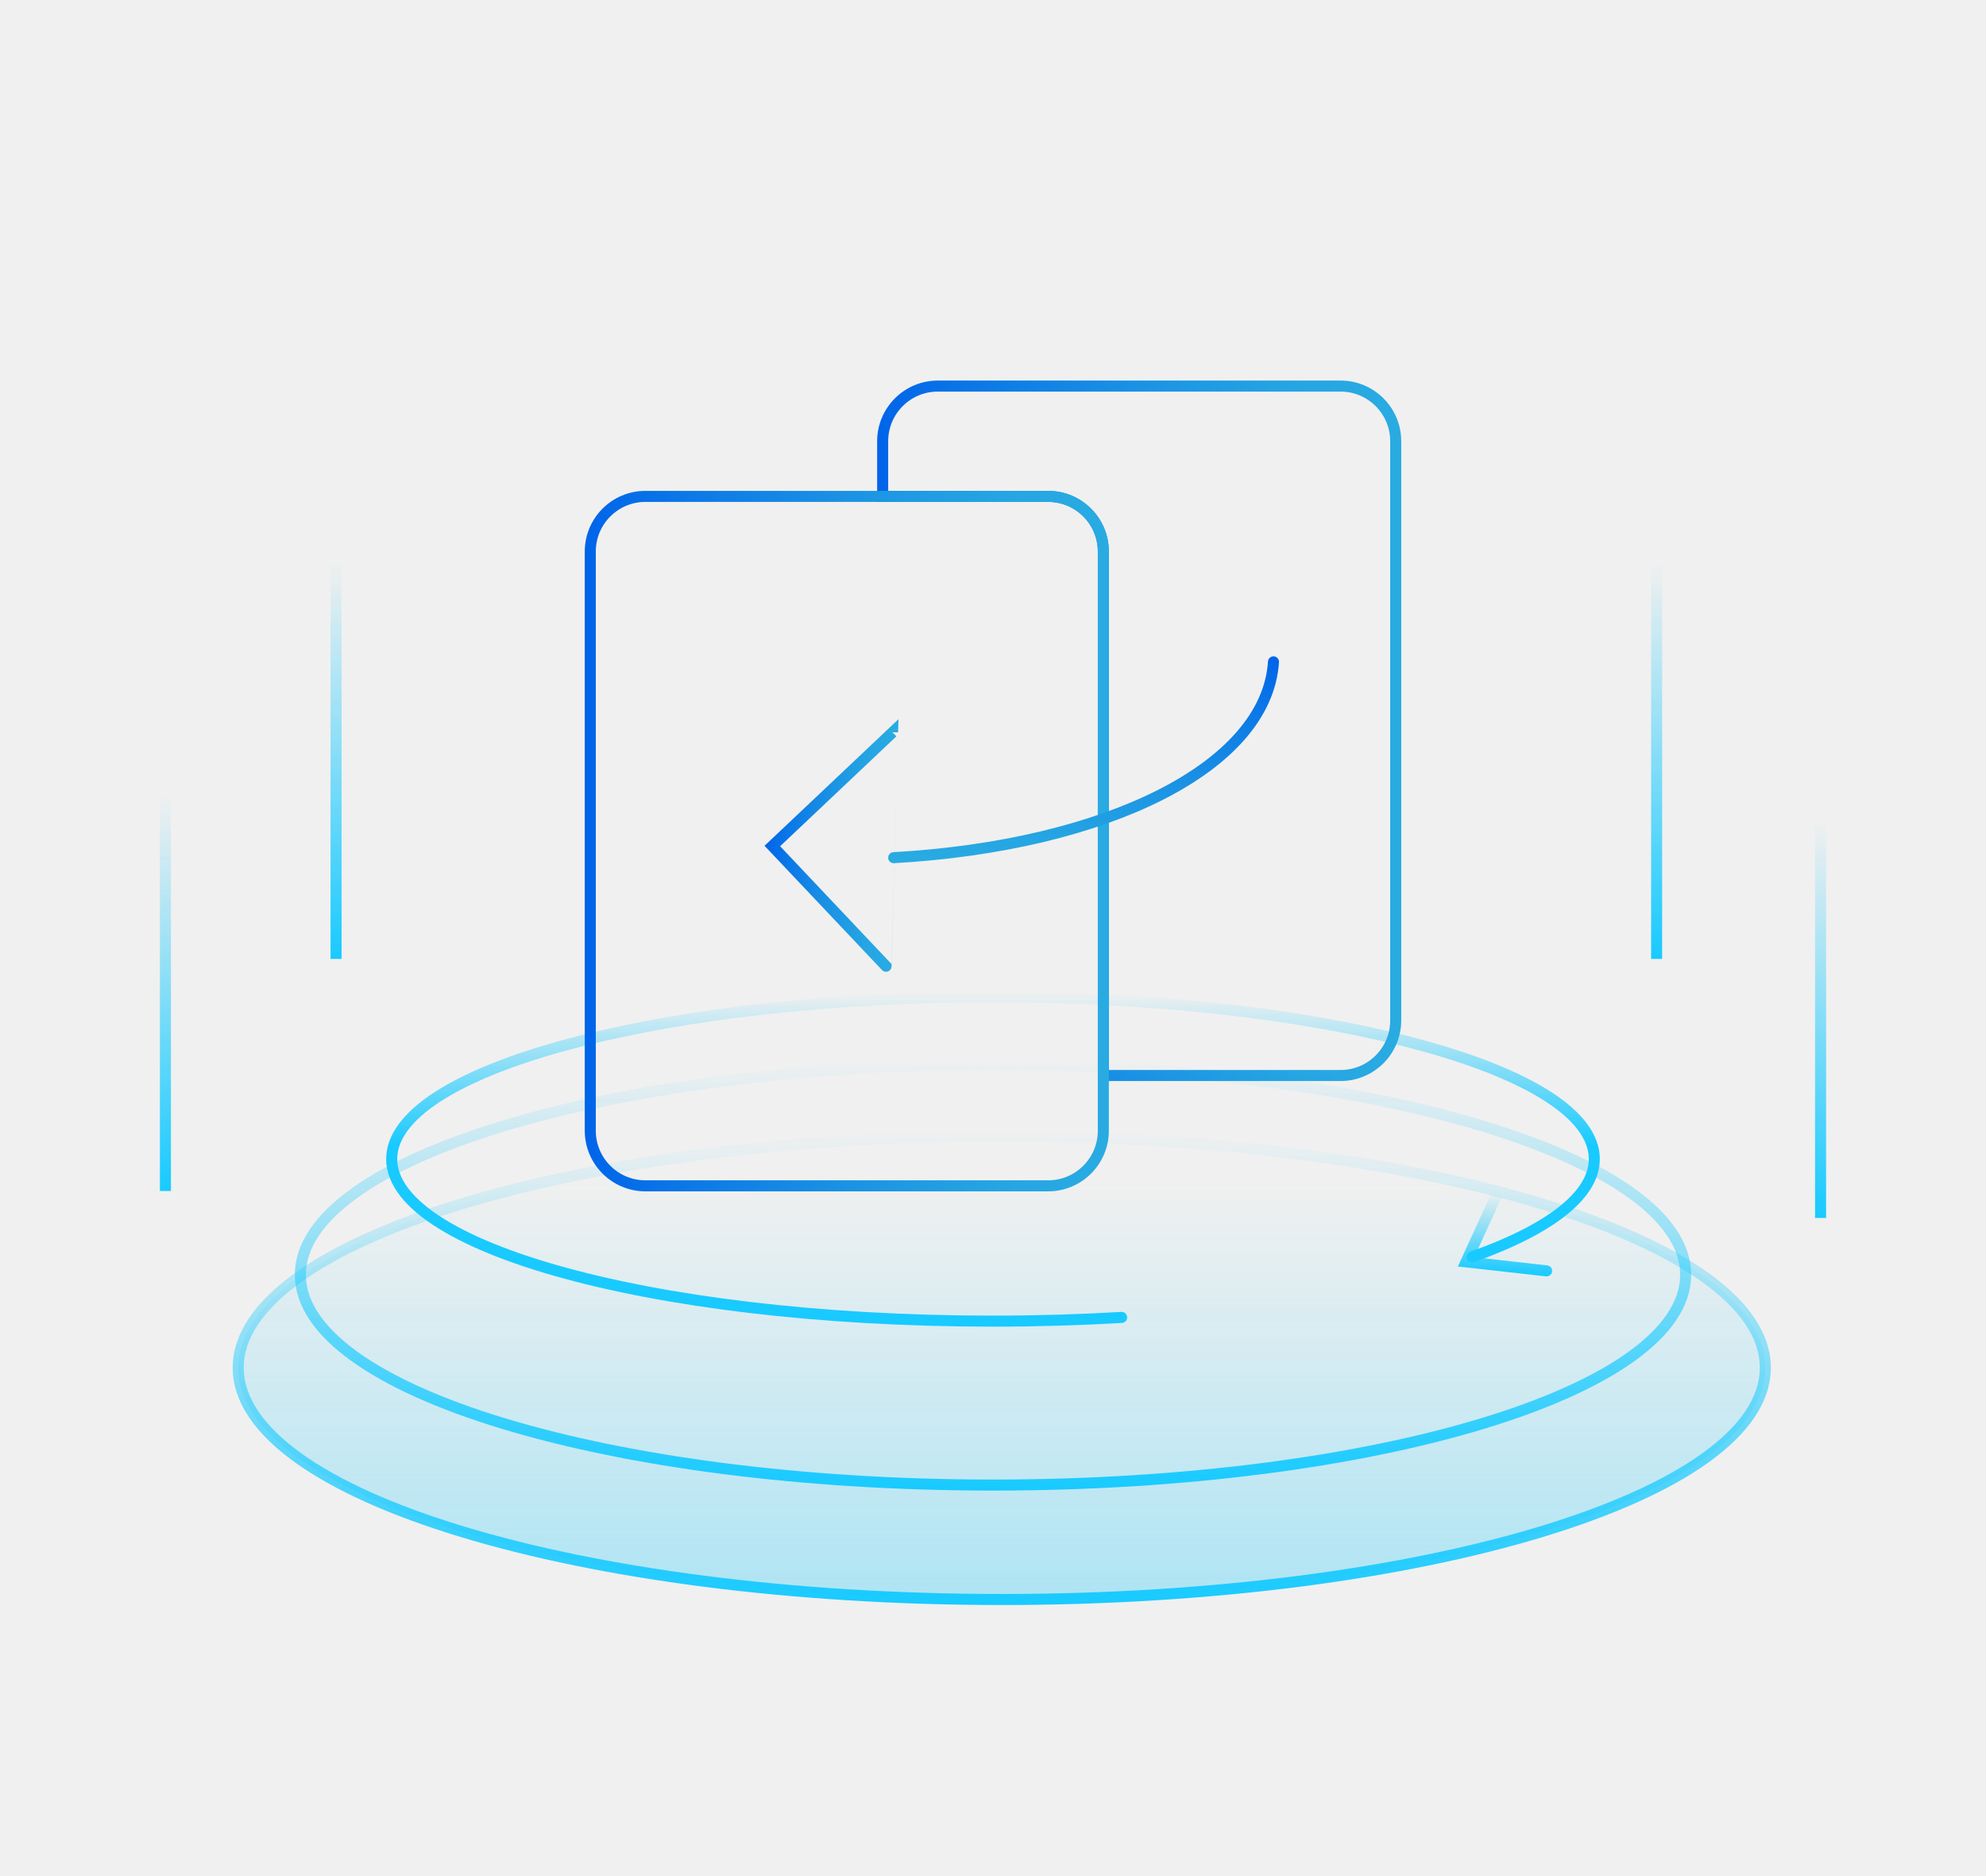
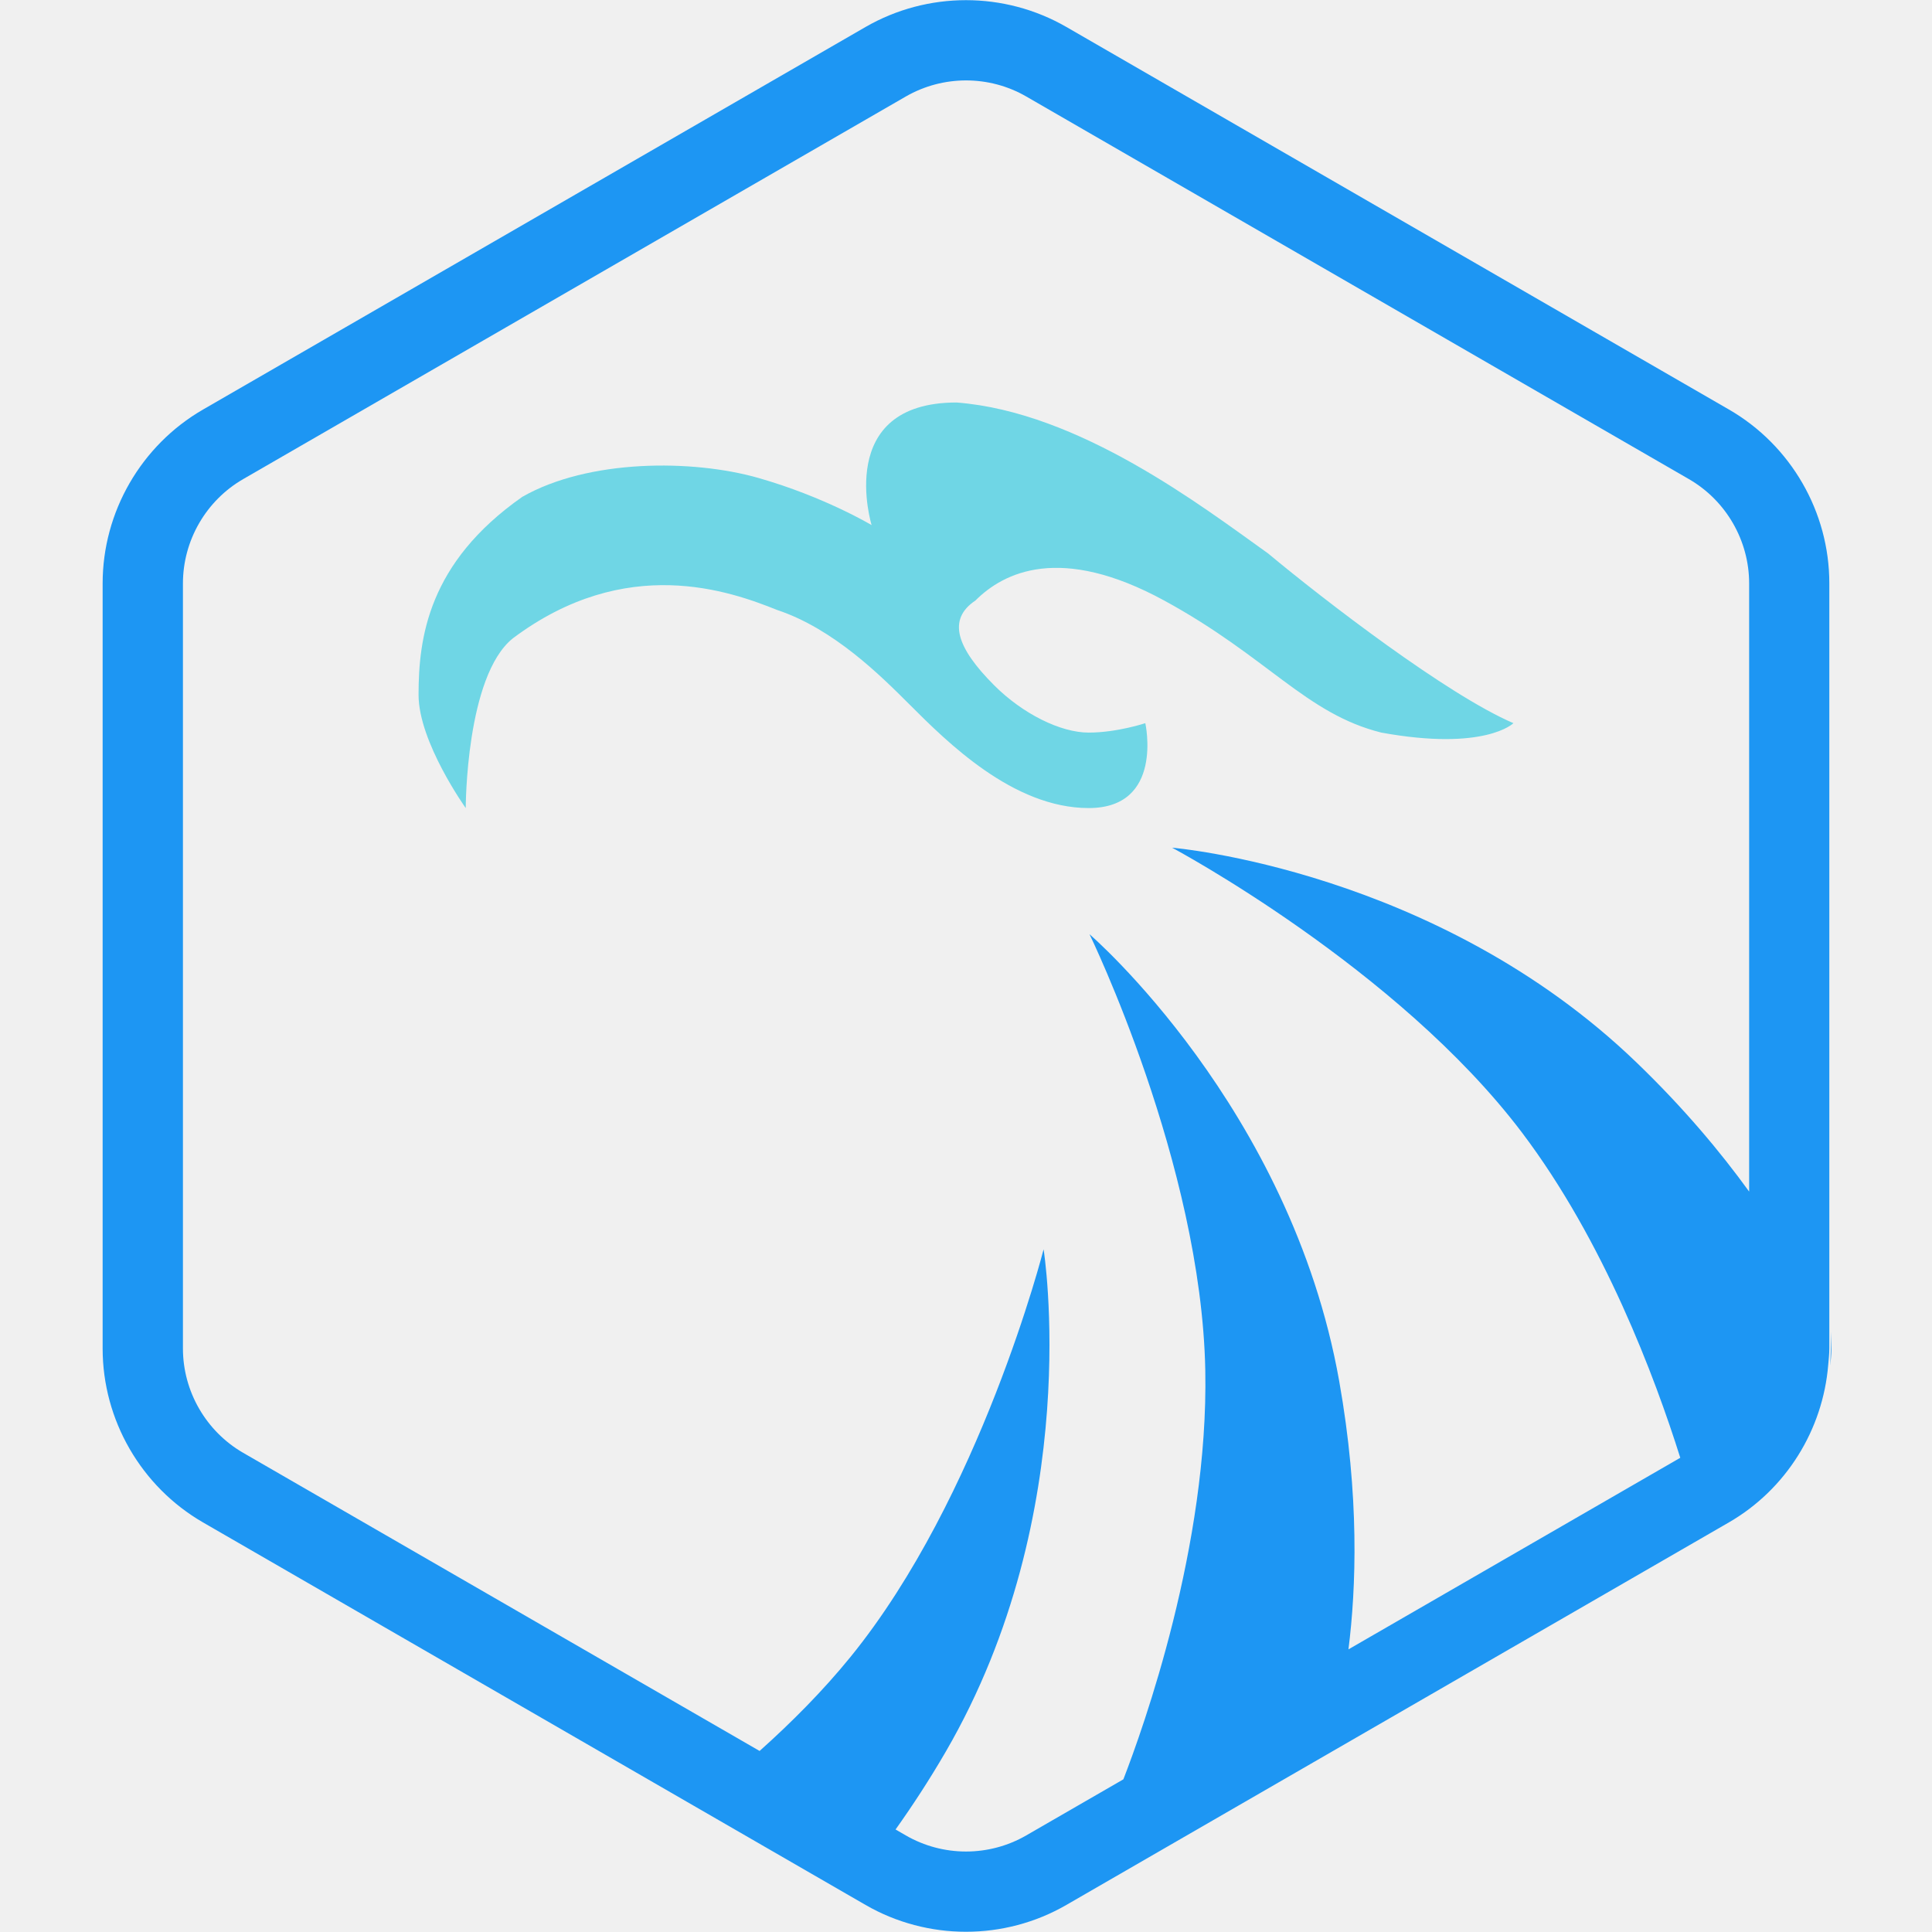
- <svg xmlns="http://www.w3.org/2000/svg" version="1.1" id="图层_1" x="0px" y="0px" viewBox="0 0 360 340" style="enable-background:new 0 0 360 340;" xml:space="preserve">
+ <svg xmlns="http://www.w3.org/2000/svg" version="1.1" id="图层_1" x="0px" y="0px" viewBox="0 0 48 48" style="enable-background:new 0 0 48 48;" xml:space="preserve">
  <style type="text/css">
- 	.st0{fill:url(#SVGID_1_);stroke:url(#SVGID_2_);stroke-width:2;stroke-miterlimit:10;}
- 	.st1{fill-rule:evenodd;clip-rule:evenodd;fill:url(#SVGID_3_);}
- 	.st2{fill:url(#SVGID_4_);}
- 	.st3{fill:url(#SVGID_5_);}
- 	.st4{fill:url(#SVGID_6_);}
- 	.st5{fill:url(#SVGID_7_);}
- 	.st6{fill:url(#SVGID_8_);}
- 	.st7{fill:url(#SVGID_9_);}
- 	.st8{fill:url(#SVGID_10_);}
- 	.st9{fill:url(#SVGID_11_);}
- 	.st10{fill:url(#SVGID_12_);}
- 	.st11{fill:url(#SVGID_13_);}
- 	.st12{fill:none;stroke:url(#SVGID_14_);stroke-width:2;stroke-miterlimit:10;}
- 	.st13{fill:none;stroke:url(#SVGID_15_);stroke-width:2;stroke-linecap:round;stroke-miterlimit:10;}
- 	.st14{fill:none;}
- 	.st15{fill-rule:evenodd;clip-rule:evenodd;fill:none;stroke:url(#SVGID_16_);stroke-miterlimit:10;}
- 	.st16{fill-rule:evenodd;clip-rule:evenodd;fill:none;stroke:url(#SVGID_17_);stroke-miterlimit:10;}
- 	.st17{fill-rule:evenodd;clip-rule:evenodd;fill:none;stroke:url(#SVGID_18_);stroke-miterlimit:10;}
- 	.st18{fill-rule:evenodd;clip-rule:evenodd;fill:none;stroke:url(#SVGID_19_);stroke-miterlimit:10;}
- 	.st19{fill-rule:evenodd;clip-rule:evenodd;fill:none;stroke:url(#SVGID_20_);stroke-miterlimit:10;}
- 	.st20{fill:none;stroke:url(#SVGID_21_);stroke-miterlimit:10;}
- 	.st21{fill:none;stroke:url(#SVGID_22_);stroke-miterlimit:10;}
- 	.st22{fill:none;stroke:url(#SVGID_23_);stroke-miterlimit:10;}
- 	.st23{fill:none;stroke:url(#SVGID_24_);stroke-miterlimit:10;}
- 	.st24{fill:none;stroke:url(#SVGID_25_);stroke-miterlimit:10;}
- 	.st25{fill:none;stroke:url(#SVGID_26_);stroke-miterlimit:10;}
- 	.st26{fill:none;stroke:url(#SVGID_27_);stroke-miterlimit:10;}
- 	.st27{fill:none;stroke:url(#SVGID_28_);stroke-miterlimit:10;}
- 	.st28{fill:none;stroke:url(#SVGID_29_);stroke-miterlimit:10;}
- 	.st29{fill:none;stroke:url(#SVGID_30_);stroke-miterlimit:10;}
- 	.st30{fill:none;stroke:url(#SVGID_31_);stroke-miterlimit:10;}
- 	.st31{fill:none;stroke:url(#SVGID_32_);stroke-miterlimit:10;}
- 	.st32{fill:none;stroke:url(#SVGID_33_);stroke-miterlimit:10;}
- 	.st33{fill:none;stroke:url(#SVGID_34_);stroke-miterlimit:10;}
- 	.st34{fill:none;stroke:url(#SVGID_35_);stroke-miterlimit:10;}
- 	.st35{fill:none;stroke:url(#SVGID_36_);stroke-miterlimit:10;}
- 	.st36{fill:url(#SVGID_37_);}
- 	.st37{fill:url(#SVGID_38_);}
- 	.st38{fill:url(#SVGID_39_);}
- 	.st39{fill:url(#SVGID_40_);}
- 	.st40{fill:url(#SVGID_41_);}
- 	.st41{fill:url(#SVGID_42_);}
- 	.st42{fill:url(#SVGID_43_);}
- 	.st43{fill:url(#SVGID_44_);}
- 	.st44{fill:url(#SVGID_45_);}
- 	.st45{fill:url(#SVGID_46_);}
- 	.st46{fill:url(#SVGID_47_);}
- 	.st47{fill:url(#SVGID_48_);}
- 	.st48{fill:url(#SVGID_49_);}
- 	.st49{fill:url(#SVGID_50_);}
- 	.st50{fill:url(#SVGID_51_);}
- 	.st51{fill:url(#SVGID_52_);}
- 	.st52{fill:url(#SVGID_53_);}
- 	.st53{fill:url(#SVGID_54_);}
- 	.st54{fill:url(#SVGID_55_);}
- 	.st55{fill:url(#SVGID_56_);}
- 	.st56{fill:url(#SVGID_57_);}
- 	.st57{fill:none;stroke:#FFFFFF;stroke-width:2;stroke-linecap:round;stroke-miterlimit:10;}
- 	.st58{fill:none;stroke:#BBBBBB;stroke-width:2;stroke-miterlimit:10;}
- 	.st59{fill:#FFFFFF;}
- 	.st60{fill:none;stroke:#BBBBBB;stroke-width:2;stroke-linecap:round;stroke-miterlimit:10;}
- 	.st61{fill:url(#SVGID_58_);}
- 	.st62{fill:url(#SVGID_59_);}
- 	.st63{fill:url(#SVGID_60_);}
- 	.st64{fill:url(#SVGID_61_);}
- 	.st65{fill:url(#SVGID_62_);}
- 	.st66{fill:url(#SVGID_63_);}
- 	.st67{fill:url(#SVGID_64_);}
- 	.st68{fill:url(#SVGID_65_);}
- 	.st69{fill:url(#SVGID_66_);}
- 	.st70{fill:url(#SVGID_67_);}
- 	.st71{fill:url(#SVGID_68_);}
- 	.st72{fill:url(#SVGID_69_);}
- 	.st73{fill:url(#SVGID_70_);}
- 	.st74{fill:url(#SVGID_71_);}
- 	.st75{fill:none;stroke:url(#SVGID_72_);stroke-miterlimit:10;}
- 	.st76{fill:none;stroke:url(#SVGID_73_);stroke-miterlimit:10;}
- 	.st77{fill:url(#SVGID_74_);stroke:url(#SVGID_75_);stroke-width:2;stroke-miterlimit:10;}
- 	.st78{fill:none;stroke:url(#SVGID_76_);stroke-width:2;stroke-miterlimit:10;}
- 	.st79{fill:none;stroke:url(#SVGID_77_);stroke-width:2;stroke-miterlimit:10;}
- 	.st80{fill:none;stroke:url(#SVGID_78_);stroke-width:2;stroke-miterlimit:10;}
- 	.st81{fill:none;stroke:url(#SVGID_79_);stroke-width:2;stroke-miterlimit:10;}
- 	.st82{fill:url(#SVGID_80_);}
- 	.st83{fill:url(#SVGID_81_);}
- 	.st84{fill:url(#SVGID_82_);}
- 	.st85{fill:url(#SVGID_83_);}
- 	.st86{clip-path:url(#SVGID_85_);fill:#0166E9;}
- 	.st87{clip-path:url(#SVGID_85_);fill:#0267E9;}
- 	.st88{clip-path:url(#SVGID_85_);fill:#0369E9;}
- 	.st89{clip-path:url(#SVGID_85_);fill:#046AE8;}
- 	.st90{clip-path:url(#SVGID_85_);fill:#046CE8;}
- 	.st91{clip-path:url(#SVGID_85_);fill:#056DE8;}
- 	.st92{clip-path:url(#SVGID_85_);fill:#066FE8;}
- 	.st93{clip-path:url(#SVGID_85_);fill:#0770E8;}
- 	.st94{clip-path:url(#SVGID_85_);fill:#0872E8;}
- 	.st95{clip-path:url(#SVGID_85_);fill:#0973E8;}
- 	.st96{clip-path:url(#SVGID_85_);fill:#0A75E7;}
- 	.st97{clip-path:url(#SVGID_85_);fill:#0A76E7;}
- 	.st98{clip-path:url(#SVGID_85_);fill:#0B77E7;}
- 	.st99{clip-path:url(#SVGID_85_);fill:#0C79E7;}
- 	.st100{clip-path:url(#SVGID_85_);fill:#0D7AE7;}
- 	.st101{clip-path:url(#SVGID_85_);fill:#0E7CE7;}
- 	.st102{clip-path:url(#SVGID_85_);fill:#0E7DE7;}
- 	.st103{clip-path:url(#SVGID_85_);fill:#0F7EE6;}
- 	.st104{clip-path:url(#SVGID_85_);fill:#1080E6;}
- 	.st105{clip-path:url(#SVGID_85_);fill:#1181E6;}
- 	.st106{clip-path:url(#SVGID_85_);fill:#1182E6;}
- 	.st107{clip-path:url(#SVGID_85_);fill:#1284E6;}
- 	.st108{clip-path:url(#SVGID_85_);fill:#1385E6;}
- 	.st109{clip-path:url(#SVGID_85_);fill:#1486E6;}
- 	.st110{clip-path:url(#SVGID_85_);fill:#1487E6;}
- 	.st111{clip-path:url(#SVGID_85_);fill:#1589E5;}
- 	.st112{clip-path:url(#SVGID_85_);fill:#168AE5;}
- 	.st113{clip-path:url(#SVGID_85_);fill:#168BE5;}
- 	.st114{clip-path:url(#SVGID_85_);fill:#178CE5;}
- 	.st115{clip-path:url(#SVGID_85_);fill:#188DE5;}
- 	.st116{clip-path:url(#SVGID_85_);fill:#198EE5;}
- 	.st117{clip-path:url(#SVGID_85_);fill:#1990E5;}
- 	.st118{clip-path:url(#SVGID_85_);fill:#1A91E5;}
- 	.st119{clip-path:url(#SVGID_85_);fill:#1A92E4;}
- 	.st120{clip-path:url(#SVGID_85_);fill:#1B93E4;}
- 	.st121{clip-path:url(#SVGID_85_);fill:#1C94E4;}
- 	.st122{clip-path:url(#SVGID_85_);fill:#1C95E4;}
- 	.st123{clip-path:url(#SVGID_85_);fill:#1D96E4;}
- 	.st124{clip-path:url(#SVGID_85_);fill:#1D97E4;}
- 	.st125{clip-path:url(#SVGID_85_);fill:#1E98E4;}
- 	.st126{clip-path:url(#SVGID_85_);fill:#1F99E4;}
- 	.st127{clip-path:url(#SVGID_85_);fill:#1F9AE4;}
- 	.st128{clip-path:url(#SVGID_85_);fill:#209BE4;}
- 	.st129{clip-path:url(#SVGID_85_);fill:#209CE3;}
- 	.st130{clip-path:url(#SVGID_85_);fill:#219DE3;}
- 	.st131{clip-path:url(#SVGID_85_);fill:#219EE3;}
- 	.st132{clip-path:url(#SVGID_85_);fill:#229EE3;}
- 	.st133{clip-path:url(#SVGID_85_);fill:#229FE3;}
- 	.st134{clip-path:url(#SVGID_85_);fill:#23A0E3;}
- 	.st135{clip-path:url(#SVGID_85_);fill:#23A1E3;}
- 	.st136{clip-path:url(#SVGID_85_);fill:#24A2E3;}
- 	.st137{clip-path:url(#SVGID_85_);fill:#24A3E3;}
- 	.st138{clip-path:url(#SVGID_85_);fill:#25A4E3;}
- 	.st139{clip-path:url(#SVGID_85_);fill:#25A5E3;}
- 	.st140{clip-path:url(#SVGID_85_);fill:#26A5E3;}
- 	.st141{clip-path:url(#SVGID_85_);fill:#26A6E3;}
- 	.st142{clip-path:url(#SVGID_85_);fill:#26A6E2;}
- 	.st143{clip-path:url(#SVGID_85_);fill:#27A7E2;}
- 	.st144{clip-path:url(#SVGID_85_);fill:#27A8E2;}
- 	.st145{clip-path:url(#SVGID_85_);fill:#28A9E2;}
- 	.st146{clip-path:url(#SVGID_85_);fill:#28AAE2;}
- 	.st147{clip-path:url(#SVGID_85_);fill:#29AAE2;}
- 	.st148{clip-path:url(#SVGID_85_);fill:#29ABE2;}
- 	.st149{clip-path:url(#SVGID_85_);fill:#0064E9;}
- 	.st150{clip-path:url(#SVGID_87_);fill:#0166E9;}
- 	.st151{clip-path:url(#SVGID_87_);fill:#0267E9;}
- 	.st152{clip-path:url(#SVGID_87_);fill:#0369E9;}
- 	.st153{clip-path:url(#SVGID_87_);fill:#046AE8;}
- 	.st154{clip-path:url(#SVGID_87_);fill:#046CE8;}
- 	.st155{clip-path:url(#SVGID_87_);fill:#056DE8;}
- 	.st156{clip-path:url(#SVGID_87_);fill:#066FE8;}
- 	.st157{clip-path:url(#SVGID_87_);fill:#0770E8;}
- 	.st158{clip-path:url(#SVGID_87_);fill:#0872E8;}
- 	.st159{clip-path:url(#SVGID_87_);fill:#0973E8;}
- 	.st160{clip-path:url(#SVGID_87_);fill:#0A75E7;}
- 	.st161{clip-path:url(#SVGID_87_);fill:#0A76E7;}
- 	.st162{clip-path:url(#SVGID_87_);fill:#0B77E7;}
- 	.st163{clip-path:url(#SVGID_87_);fill:#0C79E7;}
- 	.st164{clip-path:url(#SVGID_87_);fill:#0D7AE7;}
- 	.st165{clip-path:url(#SVGID_87_);fill:#0E7CE7;}
- 	.st166{clip-path:url(#SVGID_87_);fill:#0E7DE7;}
- 	.st167{clip-path:url(#SVGID_87_);fill:#0F7EE6;}
- 	.st168{clip-path:url(#SVGID_87_);fill:#1080E6;}
- 	.st169{clip-path:url(#SVGID_87_);fill:#1181E6;}
- 	.st170{clip-path:url(#SVGID_87_);fill:#1182E6;}
- 	.st171{clip-path:url(#SVGID_87_);fill:#1284E6;}
- 	.st172{clip-path:url(#SVGID_87_);fill:#1385E6;}
- 	.st173{clip-path:url(#SVGID_87_);fill:#1486E6;}
- 	.st174{clip-path:url(#SVGID_87_);fill:#1487E6;}
- 	.st175{clip-path:url(#SVGID_87_);fill:#1589E5;}
- 	.st176{clip-path:url(#SVGID_87_);fill:#168AE5;}
- 	.st177{clip-path:url(#SVGID_87_);fill:#168BE5;}
- 	.st178{clip-path:url(#SVGID_87_);fill:#178CE5;}
- 	.st179{clip-path:url(#SVGID_87_);fill:#188DE5;}
- 	.st180{clip-path:url(#SVGID_87_);fill:#198EE5;}
- 	.st181{clip-path:url(#SVGID_87_);fill:#1990E5;}
- 	.st182{clip-path:url(#SVGID_87_);fill:#1A91E5;}
- 	.st183{clip-path:url(#SVGID_87_);fill:#1A92E4;}
- 	.st184{clip-path:url(#SVGID_87_);fill:#1B93E4;}
- 	.st185{clip-path:url(#SVGID_87_);fill:#1C94E4;}
- 	.st186{clip-path:url(#SVGID_87_);fill:#1C95E4;}
- 	.st187{clip-path:url(#SVGID_87_);fill:#1D96E4;}
- 	.st188{clip-path:url(#SVGID_87_);fill:#1D97E4;}
- 	.st189{clip-path:url(#SVGID_87_);fill:#1E98E4;}
- 	.st190{clip-path:url(#SVGID_87_);fill:#1F99E4;}
- 	.st191{clip-path:url(#SVGID_87_);fill:#1F9AE4;}
- 	.st192{clip-path:url(#SVGID_87_);fill:#209BE4;}
- 	.st193{clip-path:url(#SVGID_87_);fill:#209CE3;}
- 	.st194{clip-path:url(#SVGID_87_);fill:#219DE3;}
- 	.st195{clip-path:url(#SVGID_87_);fill:#219EE3;}
- 	.st196{clip-path:url(#SVGID_87_);fill:#229EE3;}
- 	.st197{clip-path:url(#SVGID_87_);fill:#229FE3;}
- 	.st198{clip-path:url(#SVGID_87_);fill:#23A0E3;}
- 	.st199{clip-path:url(#SVGID_87_);fill:#23A1E3;}
- 	.st200{clip-path:url(#SVGID_87_);fill:#24A2E3;}
- 	.st201{clip-path:url(#SVGID_87_);fill:#24A3E3;}
- 	.st202{clip-path:url(#SVGID_87_);fill:#25A4E3;}
- 	.st203{clip-path:url(#SVGID_87_);fill:#25A5E3;}
- 	.st204{clip-path:url(#SVGID_87_);fill:#26A5E3;}
- 	.st205{clip-path:url(#SVGID_87_);fill:#26A6E3;}
- 	.st206{clip-path:url(#SVGID_87_);fill:#26A6E2;}
- 	.st207{clip-path:url(#SVGID_87_);fill:#27A7E2;}
- 	.st208{clip-path:url(#SVGID_87_);fill:#27A8E2;}
- 	.st209{clip-path:url(#SVGID_87_);fill:#28A9E2;}
- 	.st210{clip-path:url(#SVGID_87_);fill:#28AAE2;}
- 	.st211{clip-path:url(#SVGID_87_);fill:#29AAE2;}
- 	.st212{clip-path:url(#SVGID_87_);fill:#29ABE2;}
- 	.st213{clip-path:url(#SVGID_87_);fill:#0064E9;}
- 	.st214{clip-path:url(#SVGID_89_);fill:#29ABE2;}
- 	.st215{fill:url(#SVGID_90_);}
- 	.st216{fill:url(#SVGID_91_);}
- 	.st217{fill:none;stroke:url(#SVGID_92_);stroke-width:2;stroke-miterlimit:10;}
- 	.st218{fill:none;stroke:url(#SVGID_93_);stroke-width:2;stroke-miterlimit:10;}
- 	.st219{fill:none;stroke:url(#SVGID_94_);stroke-width:2;stroke-miterlimit:10;}
- 	.st220{fill:none;stroke:url(#SVGID_95_);stroke-width:2;stroke-miterlimit:10;}
- 	.st221{fill:url(#SVGID_96_);}
- 	.st222{fill:url(#SVGID_97_);}
- 	.st223{fill:url(#SVGID_98_);}
- 	.st224{fill:none;stroke:url(#SVGID_99_);stroke-width:2;stroke-miterlimit:10;}
- 	.st225{fill:none;stroke:url(#SVGID_100_);stroke-width:2;stroke-miterlimit:10;}
- 	.st226{fill:none;stroke:url(#SVGID_101_);stroke-width:2;stroke-miterlimit:10;}
- 	.st227{fill:none;stroke:url(#SVGID_102_);stroke-width:2;stroke-miterlimit:10;}
- 	.st228{fill:none;stroke:url(#SVGID_103_);stroke-width:2;stroke-miterlimit:10;}
- 	.st229{fill:none;stroke:url(#SVGID_104_);stroke-width:2;stroke-miterlimit:10;}
- 	.st230{fill:none;stroke:url(#SVGID_105_);stroke-width:2;stroke-miterlimit:10;}
- 	.st231{fill:none;stroke:url(#SVGID_106_);stroke-width:2;stroke-linecap:round;stroke-miterlimit:10;}
- 	.st232{fill:none;stroke:url(#SVGID_107_);stroke-width:2;stroke-linecap:round;stroke-miterlimit:10;}
- 	.st233{fill:none;stroke:url(#SVGID_108_);stroke-width:2;stroke-miterlimit:10;}
- 	.st234{fill:none;stroke:url(#SVGID_109_);stroke-width:2;stroke-miterlimit:10;}
- 	.st235{fill:none;stroke:url(#SVGID_110_);stroke-width:2;stroke-linecap:round;stroke-miterlimit:10;}
- 	.st236{fill:none;stroke:url(#SVGID_111_);stroke-width:2;stroke-linecap:round;stroke-miterlimit:10;}
+ 	.st0{fill:#1D96F3;}
+ 	.st1{fill:#6FD6E5;}
+ 	.st2{fill:none;stroke:#000000;stroke-width:2;stroke-miterlimit:10;}
+ 	.st3{fill:none;stroke:#000000;stroke-width:2;stroke-linecap:round;stroke-miterlimit:10;}
+ 	.st4{fill:none;}
</style>
-   <linearGradient id="SVGID_1_" gradientUnits="userSpaceOnUse" x1="181.59" y1="205.942" x2="181.59" y2="289.997">
-     <stop offset="0.098" style="stop-color:#16CBFE;stop-opacity:0" />
-     <stop offset="1" style="stop-color:#15C9FD;stop-opacity:0.3" />
-   </linearGradient>
-   <linearGradient id="SVGID_2_" gradientUnits="userSpaceOnUse" x1="216.767" y1="241.934" x2="216.767" y2="136.874" gradientTransform="matrix(1 0 0 0.8156 -35.1767 93.4927)">
-     <stop offset="0" style="stop-color:#18CAFF" />
-     <stop offset="1" style="stop-color:#15CAFF;stop-opacity:0" />
-   </linearGradient>
-   <ellipse class="st0" cx="181.59" cy="247.969" rx="138.407" ry="42.028" />
-   <linearGradient id="SVGID_3_" gradientUnits="userSpaceOnUse" x1="215.177" y1="216.495" x2="215.177" y2="121.002" gradientTransform="matrix(1 0 0 0.8156 -35.1767 93.4927)">
-     <stop offset="0" style="stop-color:#18CAFF" />
-     <stop offset="1" style="stop-color:#15CAFF;stop-opacity:0" />
-   </linearGradient>
-   <ellipse style="fill:none;stroke:url(#SVGID_3_);stroke-width:2;stroke-miterlimit:10;" cx="180" cy="231.123" rx="125.558" ry="38.126" />
-   <linearGradient id="SVGID_4_" gradientUnits="userSpaceOnUse" x1="29.986" y1="144.054" x2="29.986" y2="215.933">
-     <stop offset="0" style="stop-color:#15CAFF;stop-opacity:0" />
-     <stop offset="1" style="stop-color:#18CAFF" />
-   </linearGradient>
-   <line style="fill:none;stroke:url(#SVGID_4_);stroke-width:2;stroke-miterlimit:10;" x1="29.986" y1="144.054" x2="29.986" y2="215.933" />
-   <linearGradient id="SVGID_5_" gradientUnits="userSpaceOnUse" x1="60.917" y1="101.978" x2="60.917" y2="173.856">
-     <stop offset="0" style="stop-color:#15CAFF;stop-opacity:0" />
-     <stop offset="1" style="stop-color:#18CAFF" />
-   </linearGradient>
-   <line style="fill:none;stroke:url(#SVGID_5_);stroke-width:2;stroke-miterlimit:10;" x1="60.917" y1="101.978" x2="60.917" y2="173.856" />
-   <linearGradient id="SVGID_6_" gradientUnits="userSpaceOnUse" x1="300.295" y1="101.978" x2="300.295" y2="173.856">
-     <stop offset="0" style="stop-color:#15CAFF;stop-opacity:0" />
-     <stop offset="1" style="stop-color:#18CAFF" />
-   </linearGradient>
-   <line style="fill:none;stroke:url(#SVGID_6_);stroke-width:2;stroke-miterlimit:10;" x1="300.295" y1="101.978" x2="300.295" y2="173.856" />
-   <linearGradient id="SVGID_7_" gradientUnits="userSpaceOnUse" x1="330.014" y1="148.943" x2="330.014" y2="220.822">
-     <stop offset="0" style="stop-color:#15CAFF;stop-opacity:0" />
-     <stop offset="1" style="stop-color:#18CAFF" />
-   </linearGradient>
-   <line style="fill:none;stroke:url(#SVGID_7_);stroke-width:2;stroke-miterlimit:10;" x1="330.014" y1="148.943" x2="330.014" y2="220.822" />
-   <g>
-     <linearGradient id="SVGID_8_" gradientUnits="userSpaceOnUse" x1="215.177" y1="180.053" x2="215.177" y2="105.929" gradientTransform="matrix(1 0 0 0.8156 -35.1767 93.4927)">
-       <stop offset="0" style="stop-color:#18CAFF" />
-       <stop offset="0.542" style="stop-color:#18CAFF" />
-       <stop offset="1" style="stop-color:#15CAFF;stop-opacity:0" />
-     </linearGradient>
-     <path style="fill:none;stroke:url(#SVGID_8_);stroke-width:2;stroke-linecap:round;stroke-miterlimit:10;" d="M203.315,238.853   c-7.516,0.442-15.317,0.674-23.314,0.674c-63.341,0-112.001-14.239-108.853-30.909c2.976-15.759,51.646-27.915,108.853-27.915   s105.877,12.156,108.853,27.915c1.354,7.171-6.912,13.907-22.011,19.272" />
-     <linearGradient id="SVGID_9_" gradientUnits="userSpaceOnUse" x1="266.889" y1="240.013" x2="262.354" y2="224.895" gradientTransform="matrix(0.9519 0.3065 -0.2856 0.8869 87.3128 -63.6078)">
-       <stop offset="0" style="stop-color:#18CAFF" />
-       <stop offset="1" style="stop-color:#15CAFF;stop-opacity:0" />
-     </linearGradient>
-     <polyline style="fill:none;stroke:url(#SVGID_9_);stroke-width:2;stroke-linecap:round;stroke-miterlimit:10;" points="   280.349,230.413 265.755,228.781 271.072,217.128  " />
-   </g>
-   <g>
-     <linearGradient id="SVGID_10_" gradientUnits="userSpaceOnUse" x1="159" y1="132.497" x2="254" y2="132.497">
-       <stop offset="0" style="stop-color:#0064E9" />
-       <stop offset="0.179" style="stop-color:#0B77E7" />
-       <stop offset="0.506" style="stop-color:#1B93E4" />
-       <stop offset="0.791" style="stop-color:#25A5E3" />
-       <stop offset="1" style="stop-color:#29ABE2" />
-     </linearGradient>
-     <path style="fill:none;stroke:url(#SVGID_10_);stroke-width:2;stroke-miterlimit:10;" d="M243,69.997h-73c-5.523,0-10,4.477-10,10   v10h30c5.523,0,10,4.477,10,10v95h43c5.523,0,10-4.477,10-10v-105C253,74.474,248.523,69.997,243,69.997z" />
-     <linearGradient id="SVGID_11_" gradientUnits="userSpaceOnUse" x1="106" y1="152.497" x2="201" y2="152.497">
-       <stop offset="0" style="stop-color:#0064E9" />
-       <stop offset="0.179" style="stop-color:#0B77E7" />
-       <stop offset="0.506" style="stop-color:#1B93E4" />
-       <stop offset="0.791" style="stop-color:#25A5E3" />
-       <stop offset="1" style="stop-color:#29ABE2" />
-     </linearGradient>
-     <path style="fill:none;stroke:url(#SVGID_11_);stroke-width:2;stroke-miterlimit:10;" d="M190,214.997h-73c-5.523,0-10-4.477-10-10   v-105c0-5.523,4.477-10,10-10h73c5.523,0,10,4.477,10,10v105C200,210.52,195.523,214.997,190,214.997z" />
-     <g>
-       <linearGradient id="SVGID_12_" gradientUnits="userSpaceOnUse" x1="139.653" y1="158.111" x2="163.28" y2="158.111" gradientTransform="matrix(0.9996 0.0281 -0.0281 0.9996 3.4279 -8.6238)">
-         <stop offset="0" style="stop-color:#0064E9" />
-         <stop offset="0.179" style="stop-color:#0B77E7" />
-         <stop offset="0.506" style="stop-color:#1B93E4" />
-         <stop offset="0.791" style="stop-color:#25A5E3" />
-         <stop offset="1" style="stop-color:#29ABE2" />
-       </linearGradient>
-       <path style="fill:none;stroke:url(#SVGID_12_);stroke-width:2;stroke-linecap:round;stroke-miterlimit:10;" d="M161.8,132.776    L140,153.385l20.609,21.8C160.609,175.186,161.761,134.19,161.8,132.776z" />
-       <linearGradient id="SVGID_13_" gradientUnits="userSpaceOnUse" x1="313.478" y1="22.13" x2="303.105" y2="87.43" gradientTransform="matrix(0.655 0.042 -0.0522 0.8139 -2.5751 80.2282)">
-         <stop offset="0" style="stop-color:#0064E9" />
-         <stop offset="0.179" style="stop-color:#0B77E7" />
-         <stop offset="0.506" style="stop-color:#1B93E4" />
-         <stop offset="0.791" style="stop-color:#25A5E3" />
-         <stop offset="1" style="stop-color:#29ABE2" />
-       </linearGradient>
-       <path style="fill:none;stroke:url(#SVGID_13_);stroke-width:2;stroke-linecap:round;stroke-miterlimit:10;" d="M230.844,119.997    c-1.225,19.093-30.403,33.339-68.845,35.504" />
-     </g>
-   </g>
+   <path class="st1" d="M12.978,12.343c1.642-0.937,4.221-0.937,5.863-0.469c1.642,0.469,2.814,1.172,2.814,1.172S20.717,10,23.765,10  c3.049,0.234,6.097,2.578,7.739,3.749c1.407,1.172,4.456,3.515,6.097,4.218c0,0-0.704,0.703-3.283,0.234  c-1.876-0.469-2.814-1.875-5.394-3.281s-3.987-0.703-4.69,0c-0.704,0.469-0.469,1.172,0.469,2.109  c0.704,0.703,1.642,1.172,2.345,1.172s1.407-0.234,1.407-0.234s0.469,2.109-1.407,2.109s-3.518-1.64-4.456-2.578  c-0.704-0.703-1.876-1.875-3.283-2.343c-1.172-0.469-3.752-1.406-6.566,0.703c-1.172,0.937-1.172,4.218-1.172,4.218  s-1.172-1.64-1.172-2.812C10.399,15.858,10.633,13.984,12.978,12.343z" />
+   <path class="st4" d="M29.133,21.055c0,0,6.582,0.544,11.568,5.352c1.175,1.132,2.088,2.226,2.798,3.209V14.474  c0-1.068-0.575-2.063-1.5-2.598L25.5,2.35c-0.463-0.267-0.981-0.401-1.5-0.401s-1.037,0.134-1.5,0.401L6,11.876  c-0.925,0.534-1.5,1.529-1.5,2.598v19.053c0,1.067,0.575,2.063,1.5,2.598l12.859,7.424c0.797-0.713,1.575-1.494,2.262-2.339  c3.244-3.99,4.81-10.152,4.81-10.152s1.042,6.522-2.437,12.511c-0.414,0.712-0.833,1.351-1.249,1.935L22.5,45.65  c0.926,0.535,2.074,0.535,3,0l2.417-1.395c0.493-1.27,2.125-5.816,2.04-10.187c-0.1-5.142-2.883-10.858-2.883-10.858  s5.007,4.307,6.218,11.127c0.509,2.868,0.423,5.156,0.231,6.681l8.263-4.771c-0.631-2.007-1.9-5.398-3.942-8.099  C34.744,24.046,29.133,21.055,29.133,21.055z" />
+   <path class="st0" d="M45.5,33.085v0.442c0,0.136-0.016,0.269-0.027,0.403" />
+   <path class="st0" d="M42.956,10.175L26.494,0.67c-1.539-0.888-3.449-0.888-4.989,0L5.044,10.175  c-1.538,0.889-2.494,2.544-2.494,4.32v19.009c0,1.776,0.956,3.431,2.494,4.32L17.23,44.86l3.783,2.184l0.492,0.284  c0.769,0.444,1.632,0.666,2.494,0.666s1.726-0.222,2.494-0.666l16.462-9.505c1.421-0.822,2.335-2.298,2.467-3.918  c0.011-0.134,0.027-0.267,0.027-0.402v-0.441V14.495C45.451,12.719,44.495,11.064,42.956,10.175z M43.455,29.602  c-0.709-0.98-1.62-2.072-2.792-3.201c-4.975-4.797-11.542-5.34-11.542-5.34s5.598,2.984,8.692,7.077  c2.037,2.695,3.303,6.078,3.933,8.08l-8.244,4.76c0.192-1.522,0.278-3.804-0.23-6.665c-1.208-6.804-6.203-11.102-6.203-11.102  s2.777,5.704,2.876,10.833c0.084,4.36-1.544,8.896-2.035,10.163L25.497,45.6c-0.924,0.534-2.069,0.534-2.993,0l-0.254-0.147  c0.415-0.583,0.833-1.22,1.246-1.931c3.471-5.976,2.432-12.483,2.432-12.483s-1.563,6.148-4.799,10.129  c-0.686,0.843-1.462,1.623-2.257,2.334l-12.83-7.407c-0.923-0.533-1.497-1.527-1.497-2.592V14.495c0-1.066,0.574-2.059,1.497-2.592  l16.462-9.505c0.462-0.266,0.979-0.4,1.497-0.4s1.035,0.133,1.497,0.4l16.462,9.505c0.923,0.533,1.497,1.526,1.497,2.592V29.602z" />
</svg>
